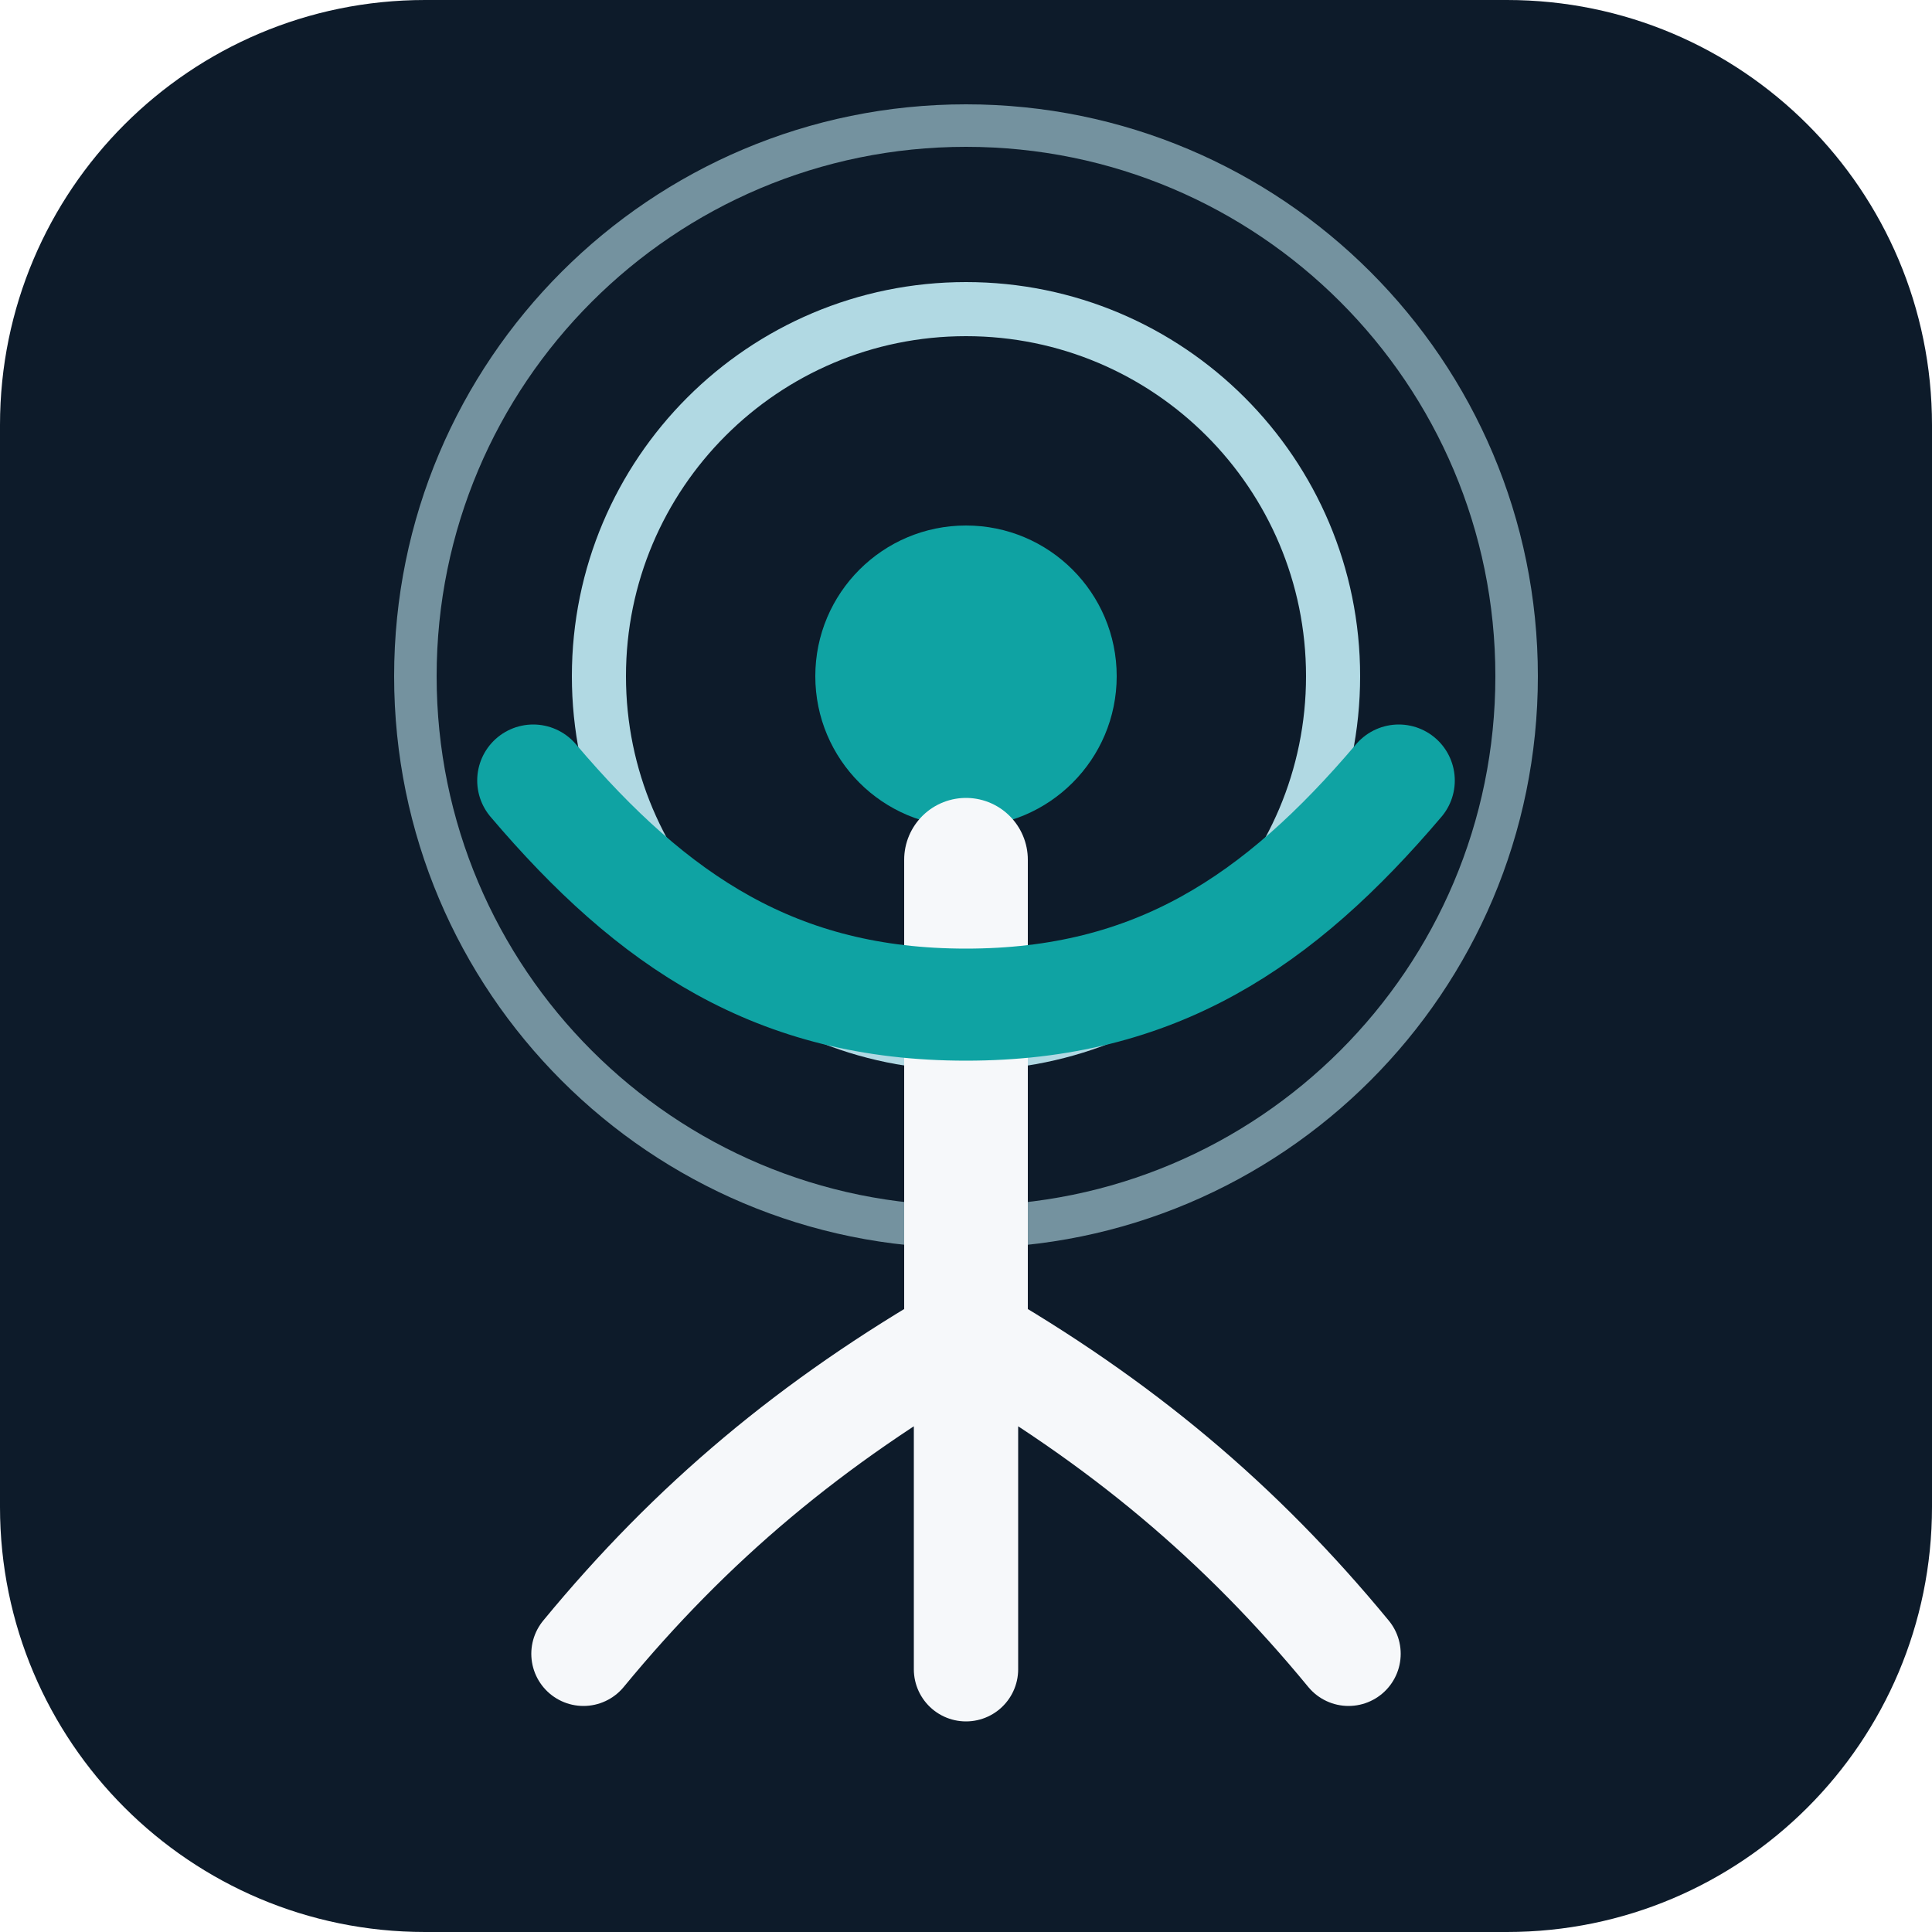
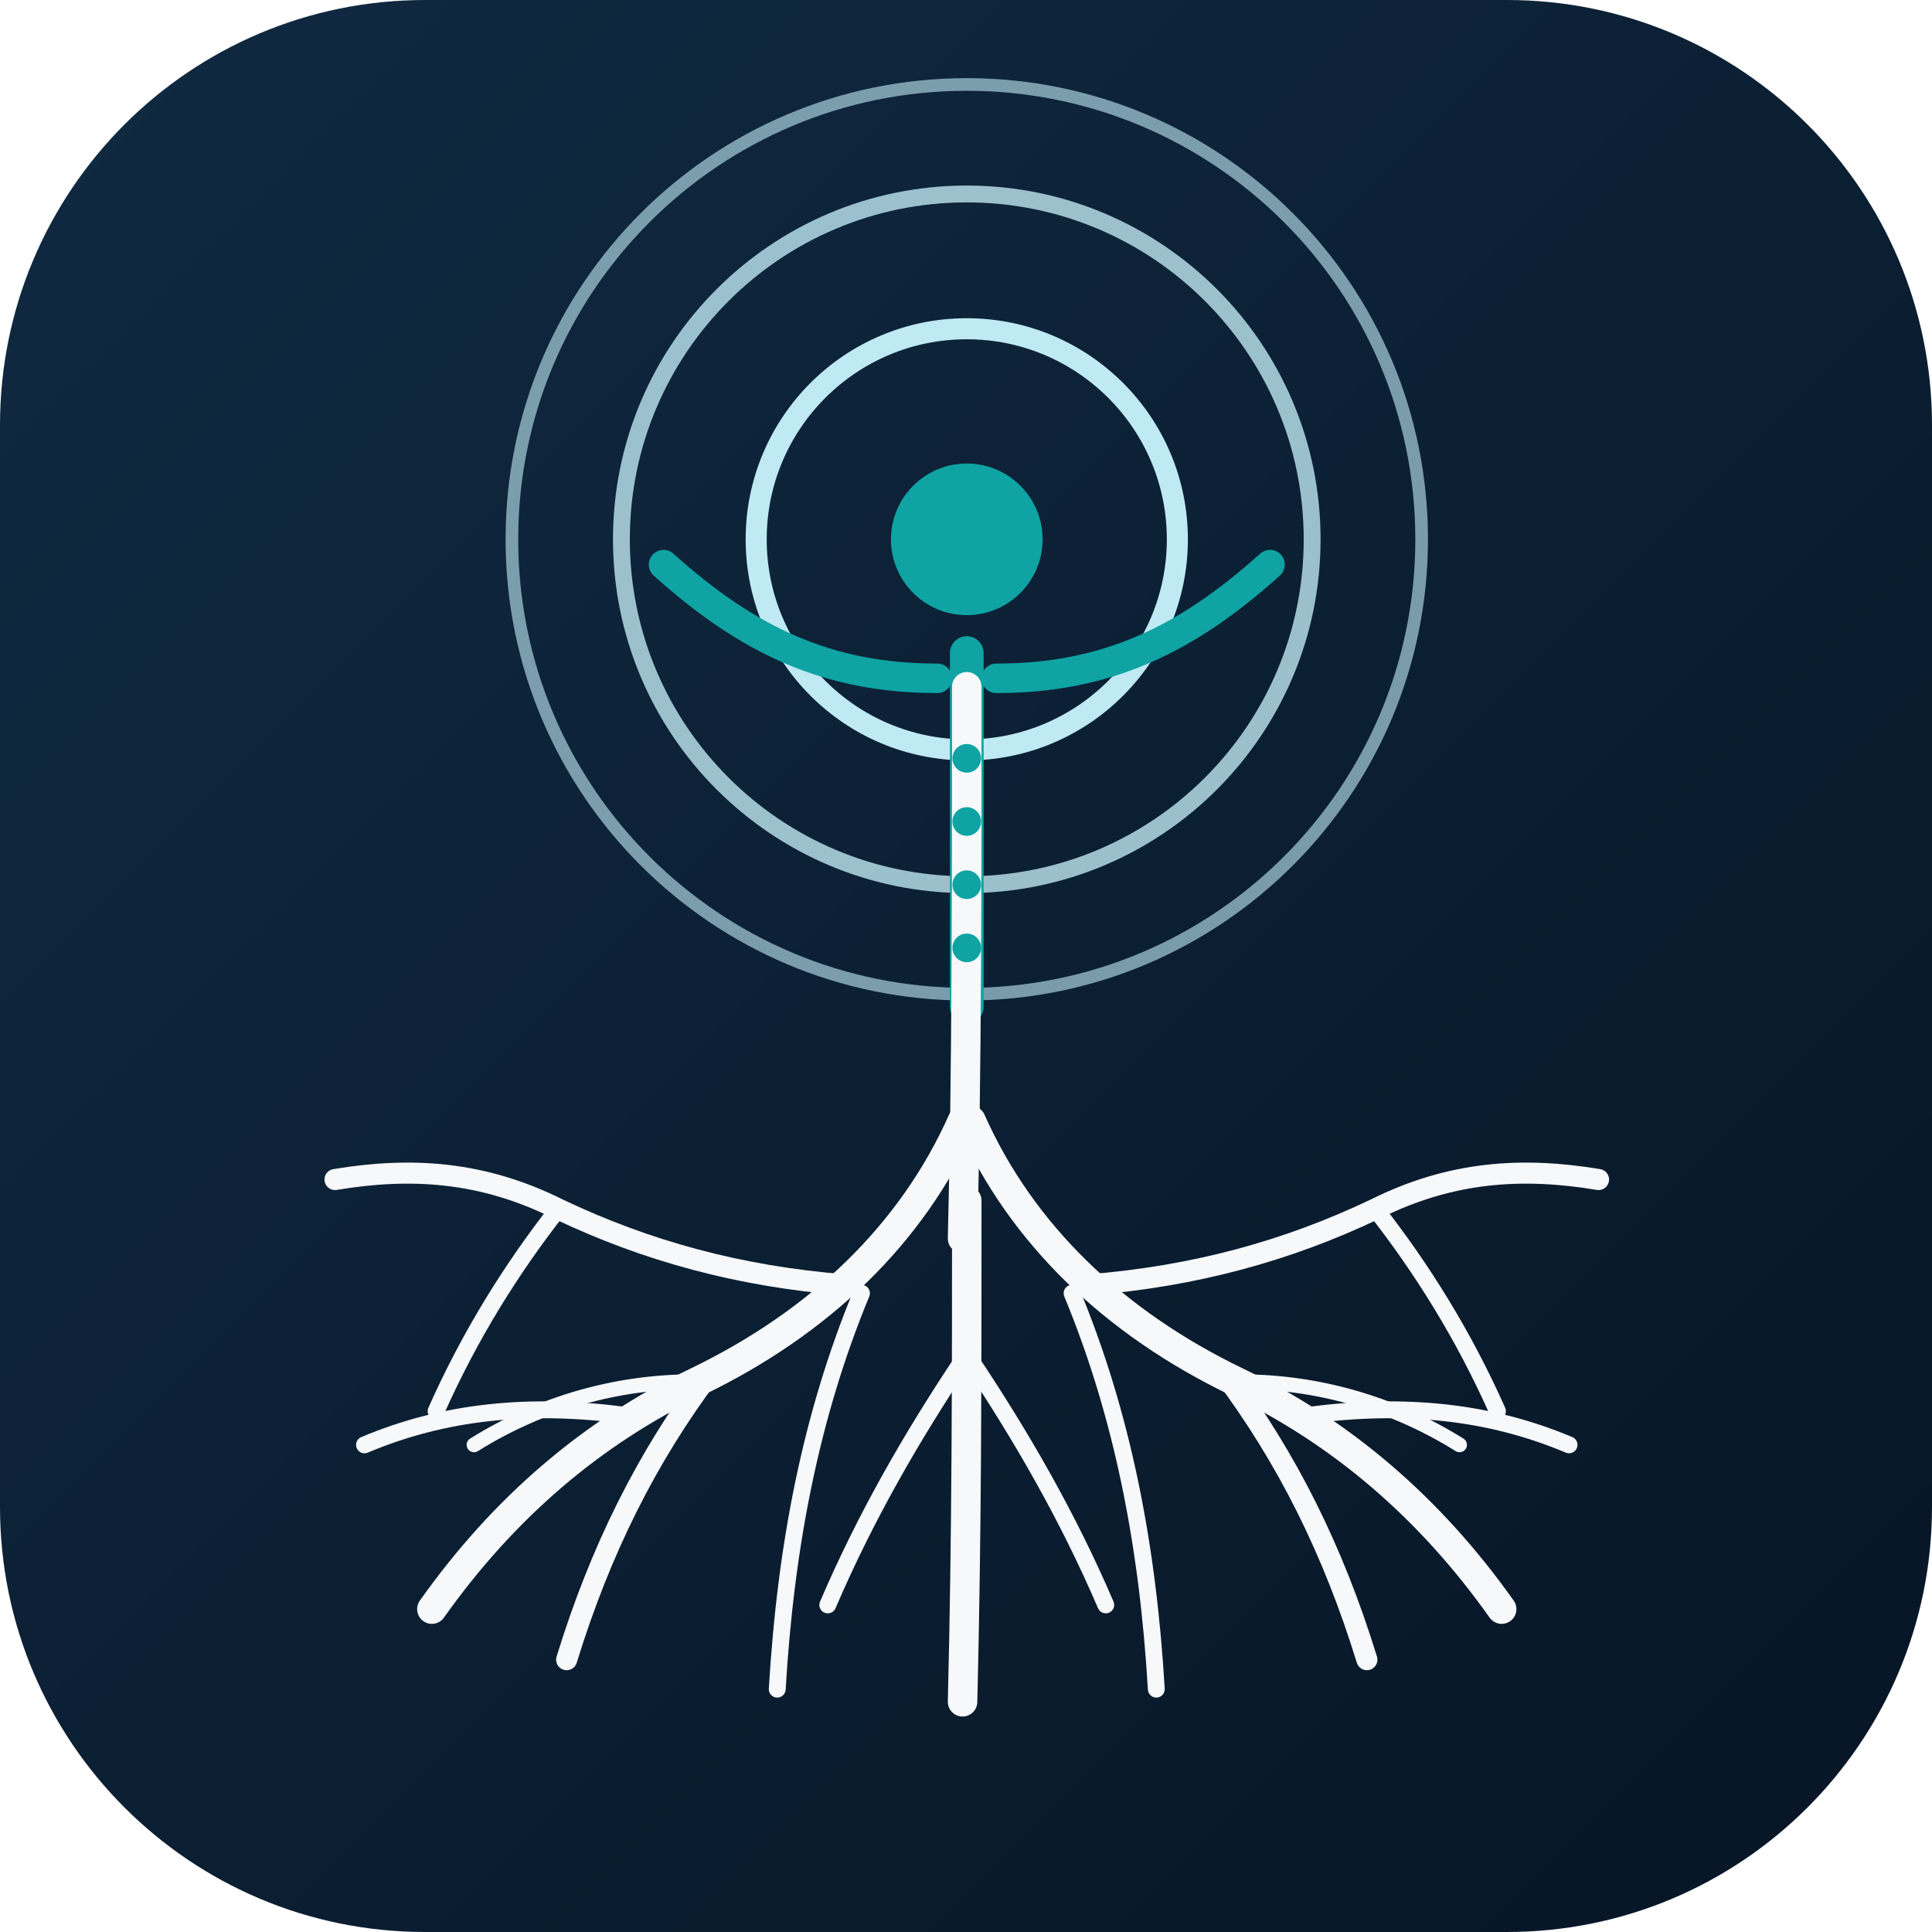
<svg xmlns="http://www.w3.org/2000/svg" viewBox="0 0 1000 1000" role="img" aria-labelledby="title desc">
-   <rect width="1000" height="1000" rx="220" fill="#0D1B2A" />
-   <g fill="none" stroke="#BFE9F3" stroke-linecap="round">
-     <circle cx="500" cy="350" r="190" stroke-width="28" opacity=".92" />
-     <circle cx="500" cy="350" r="285" stroke-width="22" opacity=".58" />
-   </g>
-   <circle cx="500" cy="350" r="78" fill="#0FA3A3" />
-   <g fill="none" stroke-linecap="round" stroke-linejoin="round">
-     <path d="M500 445v265" stroke="#F6F8FA" stroke-width="64" />
-     <path d="M500 520c-98 0-162-43-224-116M500 520c98 0 162-43 224-116" stroke="#0FA3A3" stroke-width="58" />
-     <path d="M500 690c-80 46-142 98-198 166M500 690v174M500 690c80 46 142 98 198 166" stroke="#F6F8FA" stroke-width="54" />
+   <defs>
+     <linearGradient id="icon-bg" x1="0" y1="0" x2="1" y2="1">
+       <stop stop-color="#102A42" />
+       <stop offset="1" stop-color="#071525" />
+     </linearGradient>
+   </defs>
+   <rect width="1000" height="1000" rx="220" fill="url(#icon-bg)" />
+   <g transform="translate(108 35) scale(2.18)">
+     <g fill="none" stroke="#BFE9F3" stroke-linecap="round">
+       <circle cx="180" cy="112" r="50" stroke-width="5" />
+       <circle cx="180" cy="112" r="82" stroke-width="4" opacity=".8" />
+       <circle cx="180" cy="112" r="108" stroke-width="3" opacity=".62" />
+     </g>
+     <circle cx="180" cy="112" r="18" fill="#0FA3A3" />
+     <g fill="none" stroke="#0FA3A3" stroke-linecap="round" stroke-linejoin="round">
+       <path d="M180 139v84" stroke-width="8" />
+       <path d="M173 145c-26 0-45-9-65-27M187 145c26 0 45-9 65-27" stroke-width="7" />
+     </g>
+     <g fill="none" stroke="#F6F8FA" stroke-linecap="round" stroke-linejoin="round">
+       <path d="M180 147c0 47 0 91-1 131" stroke-width="7" />
+       <path d="M179 250c-12 27-34 48-63 62-25 12-46 30-63 54" stroke-width="7" />
+       <path d="M181 250c12 27 34 48 63 62 25 12 46 30 63 54" stroke-width="7" />
+       <path d="M180 269c0 42 0 79-1 119" stroke-width="7" />
+       <path d="M151 289c-25-2-47-8-68-18-18-9-35-10-53-7M209 289c25-2 47-8 68-18 18-9 35-10 53-7" stroke-width="5" />
+       <path d="M119 310c-15 20-26 42-34 68M241 310c15 20 26 42 34 68" stroke-width="5" />
+       <path d="M99 320c-23-3-43-1-62 7M261 320c23-3 43-1 62 7" stroke-width="4" />
+       <path d="M83 271c-11 14-21 30-29 48M277 271c11 14 21 30 29 48" stroke-width="4" />
+       <path d="M155 291c-12 29-18 60-20 94M205 291c12 29 18 60 20 94" stroke-width="4" />
+       <path d="M179 307c-12 18-23 37-32 58M181 307c12 18 23 37 32 58" stroke-width="4" />
+       <path d="M115 312c-18 0-36 5-52 15M245 312c18 0 36 5 52 15" stroke-width="3.5" />
+     </g>
+     <g fill="#0FA3A3">
+       <circle cx="180" cy="164" r="3.4" />
+       <circle cx="180" cy="179" r="3.4" />
+       <circle cx="180" cy="194" r="3.4" />
+       <circle cx="180" cy="209" r="3.4" />
+     </g>
  </g>
</svg>
